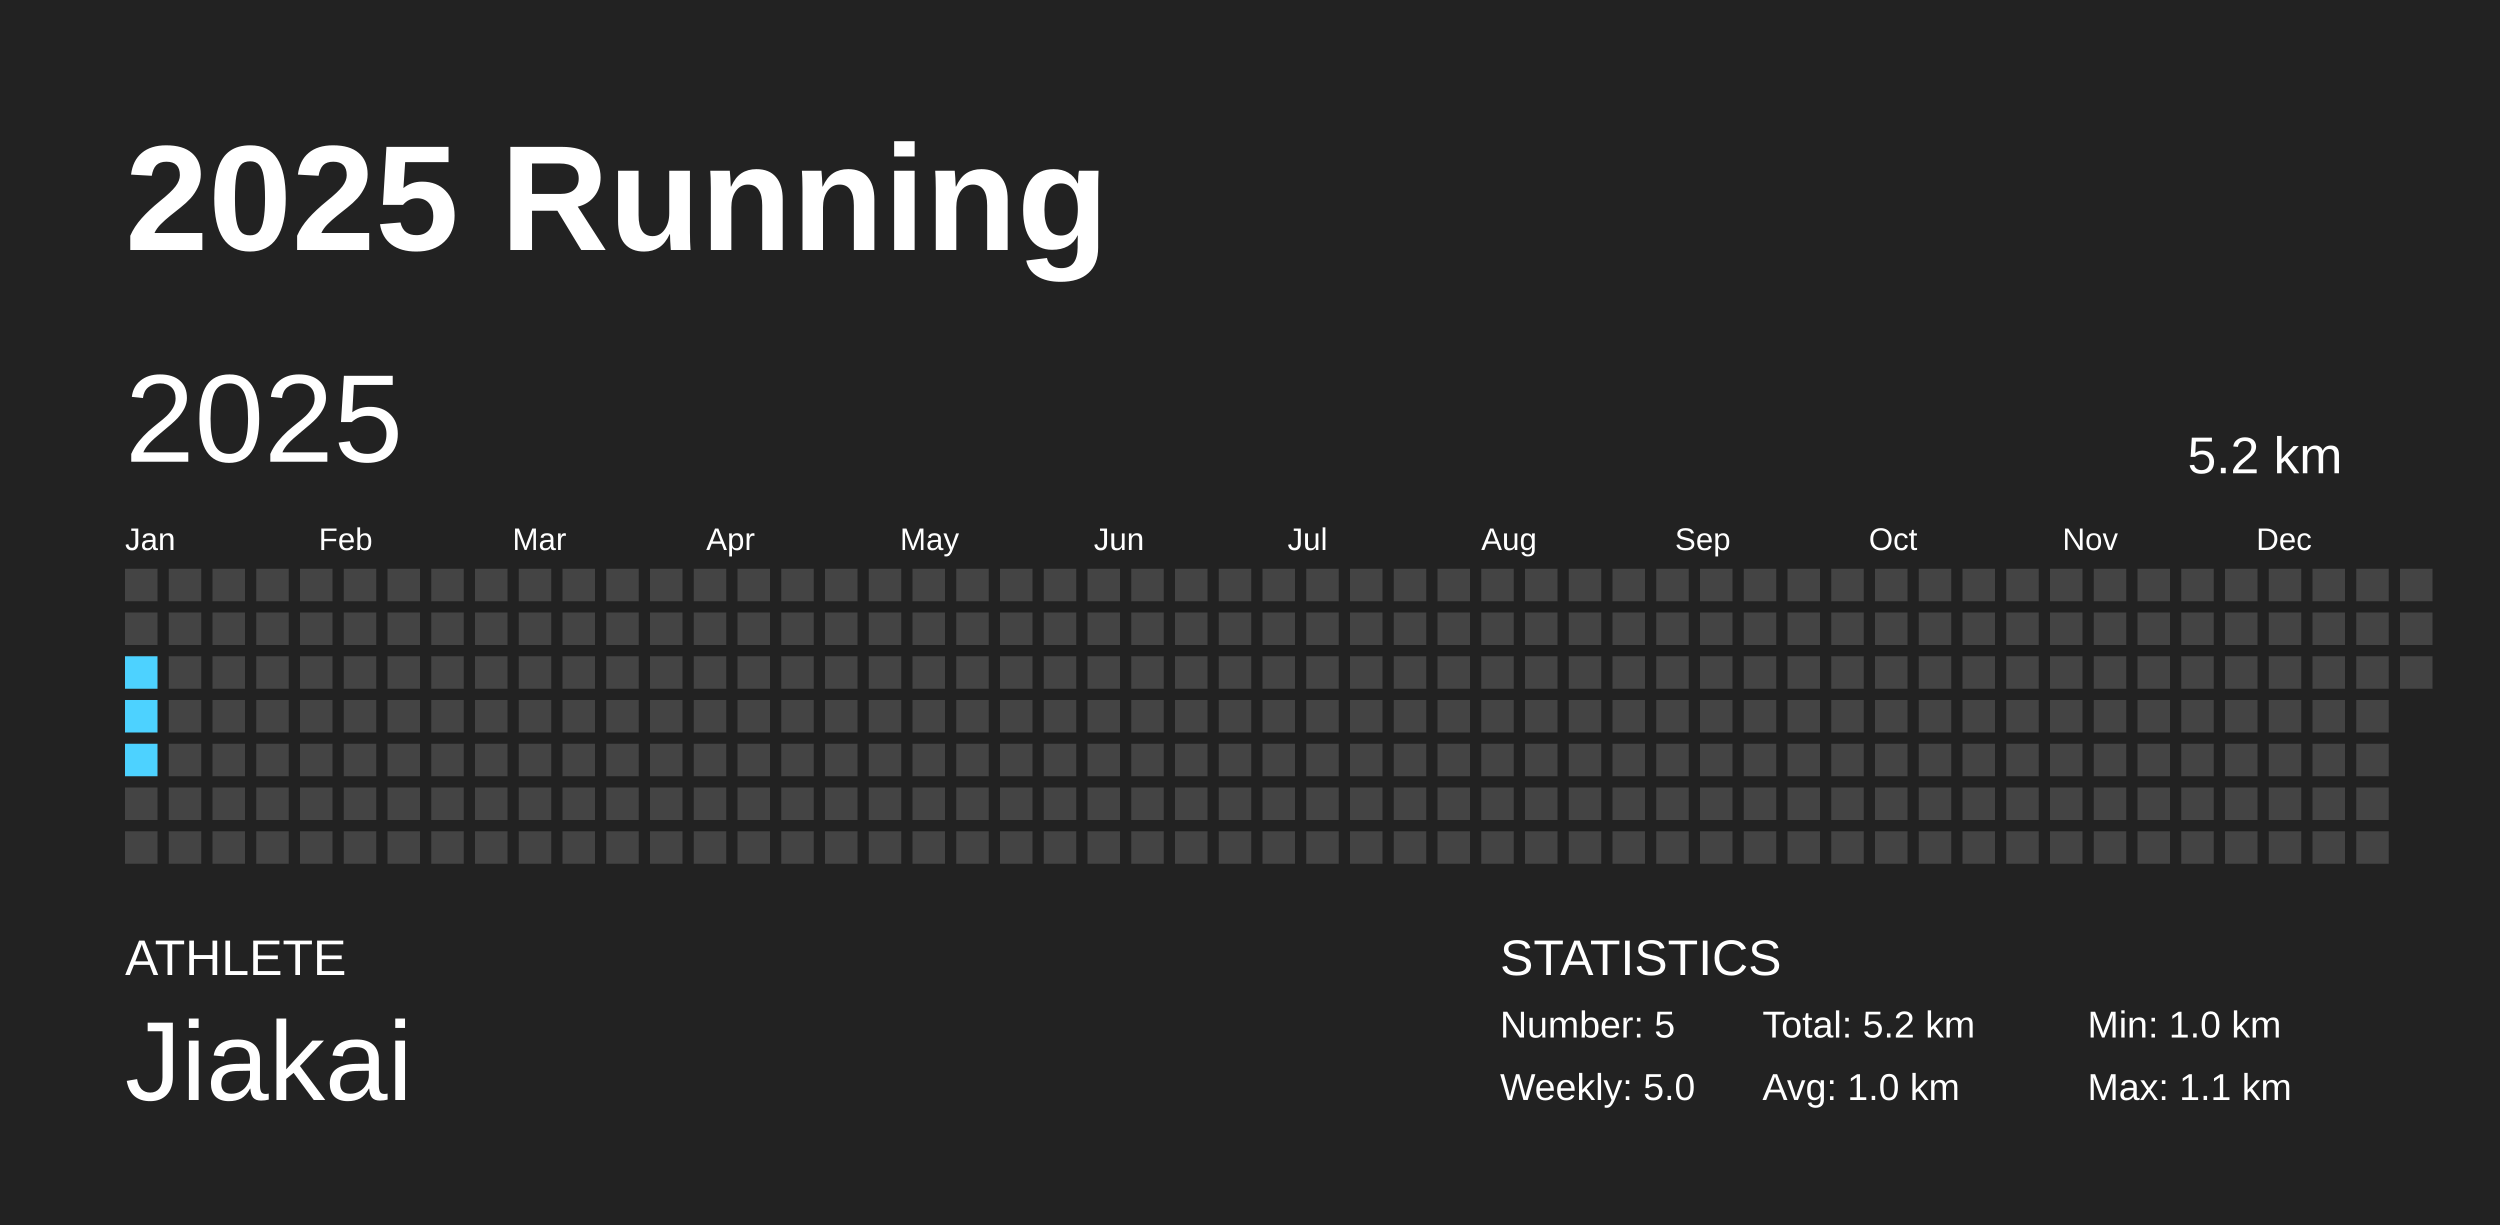
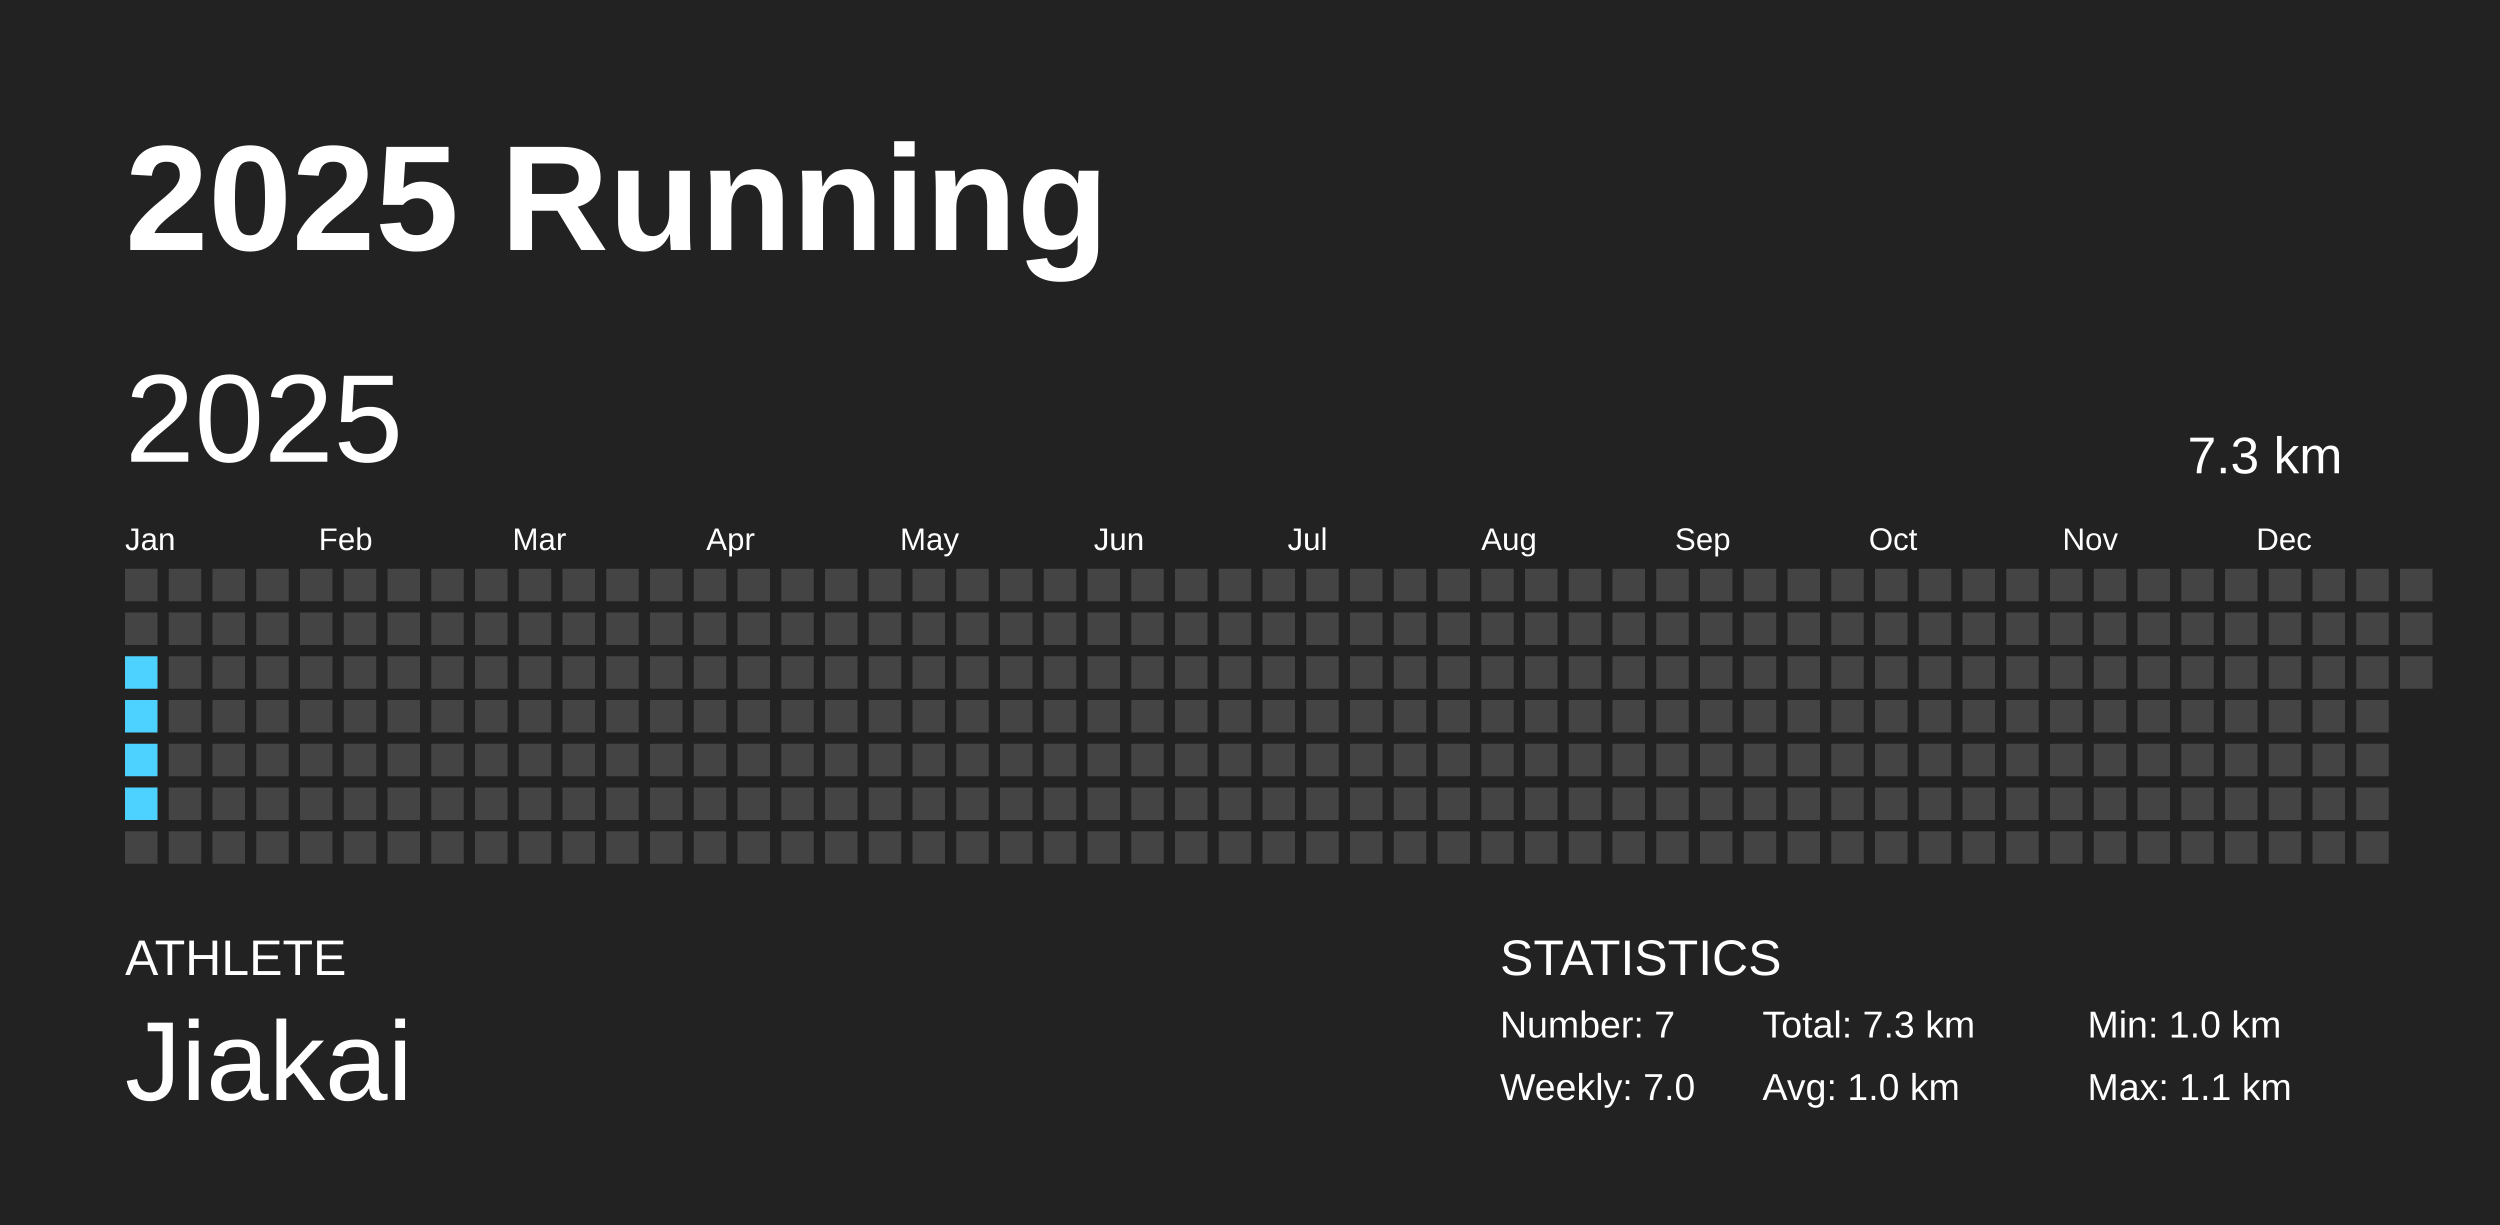
<svg xmlns="http://www.w3.org/2000/svg" baseProfile="full" height="98mm" version="1.1" viewBox="0,0,200,98" width="200mm">
  <defs />
  <rect fill="#222222" height="98" width="200" x="0" y="0" />
  <text fill="#FFFFFF" style="font-size:12px; font-family:Arial; font-weight:bold;" x="10" y="20">2025 Running</text>
  <text fill="#FFFFFF" style="font-size:4px; font-family:Arial" x="10" y="78">ATHLETE</text>
  <text fill="#FFFFFF" style="font-size:9px; font-family:Arial" x="10" y="88">Jiakai</text>
  <text fill="#FFFFFF" style="font-size:4px; font-family:Arial" x="120" y="78">STATISTICS</text>
-   <text fill="#FFFFFF" style="font-size:3px; font-family:Arial" x="120" y="83">Number: 5</text>
-   <text fill="#FFFFFF" style="font-size:3px; font-family:Arial" x="120" y="88">Weekly: 5.0</text>
-   <text fill="#FFFFFF" style="font-size:3px; font-family:Arial" x="141" y="83">Total: 5.2 km</text>
+   <text fill="#FFFFFF" style="font-size:3px; font-family:Arial" x="120" y="83">Number: 7</text>
+   <text fill="#FFFFFF" style="font-size:3px; font-family:Arial" x="120" y="88">Weekly: 7.0</text>
+   <text fill="#FFFFFF" style="font-size:3px; font-family:Arial" x="141" y="83">Total: 7.3 km</text>
  <text fill="#FFFFFF" style="font-size:3px; font-family:Arial" x="141" y="88">Avg: 1.0 km</text>
  <text fill="#FFFFFF" style="font-size:3px; font-family:Arial" x="167" y="83">Min: 1.0 km</text>
  <text fill="#FFFFFF" style="font-size:3px; font-family:Arial" x="167" y="88">Max: 1.1 km</text>
  <text dominant-baseline="hanging" fill="#FFFFFF" style="font-size:10.0px; font-family:Arial;" x="10" y="30">2025</text>
-   <text dominant-baseline="hanging" fill="#FFFFFF" style="font-size:4.125px; font-family:Arial;" x="175" y="35">5.2 km</text>
+   <text dominant-baseline="hanging" fill="#FFFFFF" style="font-size:4.125px; font-family:Arial;" x="175" y="35">7.3 km</text>
  <text fill="#FFFFFF" style="font-size:2.5px; font-family:Arial" x="10.0" y="44">Jan</text>
  <text fill="#FFFFFF" style="font-size:2.5px; font-family:Arial" x="25.5" y="44">Feb</text>
  <text fill="#FFFFFF" style="font-size:2.5px; font-family:Arial" x="41.0" y="44">Mar</text>
  <text fill="#FFFFFF" style="font-size:2.5px; font-family:Arial" x="56.5" y="44">Apr</text>
  <text fill="#FFFFFF" style="font-size:2.5px; font-family:Arial" x="72.0" y="44">May</text>
  <text fill="#FFFFFF" style="font-size:2.5px; font-family:Arial" x="87.5" y="44">Jun</text>
  <text fill="#FFFFFF" style="font-size:2.5px; font-family:Arial" x="103.0" y="44">Jul</text>
  <text fill="#FFFFFF" style="font-size:2.5px; font-family:Arial" x="118.5" y="44">Aug</text>
  <text fill="#FFFFFF" style="font-size:2.5px; font-family:Arial" x="134.0" y="44">Sep</text>
  <text fill="#FFFFFF" style="font-size:2.5px; font-family:Arial" x="149.5" y="44">Oct</text>
  <text fill="#FFFFFF" style="font-size:2.5px; font-family:Arial" x="165.0" y="44">Nov</text>
  <text fill="#FFFFFF" style="font-size:2.5px; font-family:Arial" x="180.5" y="44">Dec</text>
  <rect fill="#444444" height="2.6" width="2.6" x="10.0" y="45.5" />
  <rect fill="#444444" height="2.6" width="2.6" x="10.0" y="49.0" />
  <rect fill="#4dd2ff" height="2.6" width="2.6" x="10.0" y="52.5" />
  <rect fill="#4dd2ff" height="2.6" width="2.6" x="10.0" y="56.0" />
  <rect fill="#4dd2ff" height="2.6" width="2.6" x="10.0" y="59.5" />
-   <rect fill="#444444" height="2.6" width="2.6" x="10.0" y="63.0" />
+   <rect fill="#4dd2ff" height="2.6" width="2.6" x="10.0" y="63.0" />
  <rect fill="#444444" height="2.6" width="2.6" x="10.0" y="66.5" />
  <rect fill="#444444" height="2.6" width="2.6" x="13.5" y="45.5" />
  <rect fill="#444444" height="2.6" width="2.6" x="13.5" y="49.0" />
  <rect fill="#444444" height="2.6" width="2.6" x="13.5" y="52.5" />
  <rect fill="#444444" height="2.6" width="2.6" x="13.5" y="56.0" />
  <rect fill="#444444" height="2.6" width="2.6" x="13.5" y="59.5" />
  <rect fill="#444444" height="2.6" width="2.6" x="13.5" y="63.0" />
  <rect fill="#444444" height="2.6" width="2.6" x="13.5" y="66.5" />
  <rect fill="#444444" height="2.6" width="2.6" x="17.0" y="45.5" />
  <rect fill="#444444" height="2.6" width="2.6" x="17.0" y="49.0" />
  <rect fill="#444444" height="2.6" width="2.6" x="17.0" y="52.5" />
  <rect fill="#444444" height="2.6" width="2.6" x="17.0" y="56.0" />
  <rect fill="#444444" height="2.6" width="2.6" x="17.0" y="59.5" />
  <rect fill="#444444" height="2.6" width="2.6" x="17.0" y="63.0" />
  <rect fill="#444444" height="2.6" width="2.6" x="17.0" y="66.5" />
  <rect fill="#444444" height="2.6" width="2.6" x="20.5" y="45.5" />
  <rect fill="#444444" height="2.6" width="2.6" x="20.5" y="49.0" />
  <rect fill="#444444" height="2.6" width="2.6" x="20.5" y="52.5" />
  <rect fill="#444444" height="2.6" width="2.6" x="20.5" y="56.0" />
  <rect fill="#444444" height="2.6" width="2.6" x="20.5" y="59.5" />
  <rect fill="#444444" height="2.6" width="2.6" x="20.5" y="63.0" />
  <rect fill="#444444" height="2.6" width="2.6" x="20.5" y="66.5" />
  <rect fill="#444444" height="2.6" width="2.6" x="24.0" y="45.5" />
  <rect fill="#444444" height="2.6" width="2.6" x="24.0" y="49.0" />
  <rect fill="#444444" height="2.6" width="2.6" x="24.0" y="52.5" />
  <rect fill="#444444" height="2.6" width="2.6" x="24.0" y="56.0" />
  <rect fill="#444444" height="2.6" width="2.6" x="24.0" y="59.5" />
  <rect fill="#444444" height="2.6" width="2.6" x="24.0" y="63.0" />
  <rect fill="#444444" height="2.6" width="2.6" x="24.0" y="66.5" />
  <rect fill="#444444" height="2.6" width="2.6" x="27.5" y="45.5" />
  <rect fill="#444444" height="2.6" width="2.6" x="27.5" y="49.0" />
  <rect fill="#444444" height="2.6" width="2.6" x="27.5" y="52.5" />
  <rect fill="#444444" height="2.6" width="2.6" x="27.5" y="56.0" />
  <rect fill="#444444" height="2.6" width="2.6" x="27.5" y="59.5" />
  <rect fill="#444444" height="2.6" width="2.6" x="27.5" y="63.0" />
  <rect fill="#444444" height="2.6" width="2.6" x="27.5" y="66.5" />
  <rect fill="#444444" height="2.6" width="2.6" x="31.0" y="45.5" />
  <rect fill="#444444" height="2.6" width="2.6" x="31.0" y="49.0" />
  <rect fill="#444444" height="2.6" width="2.6" x="31.0" y="52.5" />
  <rect fill="#444444" height="2.6" width="2.6" x="31.0" y="56.0" />
  <rect fill="#444444" height="2.6" width="2.6" x="31.0" y="59.5" />
  <rect fill="#444444" height="2.6" width="2.6" x="31.0" y="63.0" />
  <rect fill="#444444" height="2.6" width="2.6" x="31.0" y="66.5" />
  <rect fill="#444444" height="2.6" width="2.6" x="34.5" y="45.5" />
  <rect fill="#444444" height="2.6" width="2.6" x="34.5" y="49.0" />
  <rect fill="#444444" height="2.6" width="2.6" x="34.5" y="52.5" />
  <rect fill="#444444" height="2.6" width="2.6" x="34.5" y="56.0" />
  <rect fill="#444444" height="2.6" width="2.6" x="34.5" y="59.5" />
  <rect fill="#444444" height="2.6" width="2.6" x="34.5" y="63.0" />
  <rect fill="#444444" height="2.6" width="2.6" x="34.5" y="66.5" />
  <rect fill="#444444" height="2.6" width="2.6" x="38.0" y="45.5" />
  <rect fill="#444444" height="2.6" width="2.6" x="38.0" y="49.0" />
  <rect fill="#444444" height="2.6" width="2.6" x="38.0" y="52.5" />
  <rect fill="#444444" height="2.6" width="2.6" x="38.0" y="56.0" />
  <rect fill="#444444" height="2.6" width="2.6" x="38.0" y="59.5" />
  <rect fill="#444444" height="2.6" width="2.6" x="38.0" y="63.0" />
  <rect fill="#444444" height="2.6" width="2.6" x="38.0" y="66.5" />
  <rect fill="#444444" height="2.6" width="2.6" x="41.5" y="45.5" />
  <rect fill="#444444" height="2.6" width="2.6" x="41.5" y="49.0" />
  <rect fill="#444444" height="2.6" width="2.6" x="41.5" y="52.5" />
  <rect fill="#444444" height="2.6" width="2.6" x="41.5" y="56.0" />
  <rect fill="#444444" height="2.6" width="2.6" x="41.5" y="59.5" />
  <rect fill="#444444" height="2.6" width="2.6" x="41.5" y="63.0" />
  <rect fill="#444444" height="2.6" width="2.6" x="41.5" y="66.5" />
  <rect fill="#444444" height="2.6" width="2.6" x="45.0" y="45.5" />
  <rect fill="#444444" height="2.6" width="2.6" x="45.0" y="49.0" />
  <rect fill="#444444" height="2.6" width="2.6" x="45.0" y="52.5" />
  <rect fill="#444444" height="2.6" width="2.6" x="45.0" y="56.0" />
  <rect fill="#444444" height="2.6" width="2.6" x="45.0" y="59.5" />
  <rect fill="#444444" height="2.6" width="2.6" x="45.0" y="63.0" />
  <rect fill="#444444" height="2.6" width="2.6" x="45.0" y="66.5" />
  <rect fill="#444444" height="2.6" width="2.6" x="48.5" y="45.5" />
  <rect fill="#444444" height="2.6" width="2.6" x="48.5" y="49.0" />
  <rect fill="#444444" height="2.6" width="2.6" x="48.5" y="52.5" />
  <rect fill="#444444" height="2.6" width="2.6" x="48.5" y="56.0" />
  <rect fill="#444444" height="2.6" width="2.6" x="48.5" y="59.5" />
  <rect fill="#444444" height="2.6" width="2.6" x="48.5" y="63.0" />
  <rect fill="#444444" height="2.6" width="2.6" x="48.5" y="66.5" />
  <rect fill="#444444" height="2.6" width="2.6" x="52.0" y="45.5" />
  <rect fill="#444444" height="2.6" width="2.6" x="52.0" y="49.0" />
  <rect fill="#444444" height="2.6" width="2.6" x="52.0" y="52.5" />
  <rect fill="#444444" height="2.6" width="2.6" x="52.0" y="56.0" />
  <rect fill="#444444" height="2.6" width="2.6" x="52.0" y="59.5" />
  <rect fill="#444444" height="2.6" width="2.6" x="52.0" y="63.0" />
  <rect fill="#444444" height="2.6" width="2.6" x="52.0" y="66.5" />
  <rect fill="#444444" height="2.6" width="2.6" x="55.5" y="45.5" />
  <rect fill="#444444" height="2.6" width="2.6" x="55.5" y="49.0" />
  <rect fill="#444444" height="2.6" width="2.6" x="55.5" y="52.5" />
  <rect fill="#444444" height="2.6" width="2.6" x="55.5" y="56.0" />
  <rect fill="#444444" height="2.6" width="2.6" x="55.5" y="59.5" />
  <rect fill="#444444" height="2.6" width="2.6" x="55.5" y="63.0" />
  <rect fill="#444444" height="2.6" width="2.6" x="55.5" y="66.5" />
  <rect fill="#444444" height="2.6" width="2.6" x="59.0" y="45.5" />
  <rect fill="#444444" height="2.6" width="2.6" x="59.0" y="49.0" />
  <rect fill="#444444" height="2.6" width="2.6" x="59.0" y="52.5" />
  <rect fill="#444444" height="2.6" width="2.6" x="59.0" y="56.0" />
  <rect fill="#444444" height="2.6" width="2.6" x="59.0" y="59.5" />
  <rect fill="#444444" height="2.6" width="2.6" x="59.0" y="63.0" />
  <rect fill="#444444" height="2.6" width="2.6" x="59.0" y="66.5" />
  <rect fill="#444444" height="2.6" width="2.6" x="62.5" y="45.5" />
  <rect fill="#444444" height="2.6" width="2.6" x="62.5" y="49.0" />
  <rect fill="#444444" height="2.6" width="2.6" x="62.5" y="52.5" />
  <rect fill="#444444" height="2.6" width="2.6" x="62.5" y="56.0" />
  <rect fill="#444444" height="2.6" width="2.6" x="62.5" y="59.5" />
  <rect fill="#444444" height="2.6" width="2.6" x="62.5" y="63.0" />
  <rect fill="#444444" height="2.6" width="2.6" x="62.5" y="66.5" />
  <rect fill="#444444" height="2.6" width="2.6" x="66.0" y="45.5" />
  <rect fill="#444444" height="2.6" width="2.6" x="66.0" y="49.0" />
  <rect fill="#444444" height="2.6" width="2.6" x="66.0" y="52.5" />
  <rect fill="#444444" height="2.6" width="2.6" x="66.0" y="56.0" />
  <rect fill="#444444" height="2.6" width="2.6" x="66.0" y="59.5" />
  <rect fill="#444444" height="2.6" width="2.6" x="66.0" y="63.0" />
  <rect fill="#444444" height="2.6" width="2.6" x="66.0" y="66.5" />
  <rect fill="#444444" height="2.6" width="2.6" x="69.5" y="45.5" />
  <rect fill="#444444" height="2.6" width="2.6" x="69.5" y="49.0" />
  <rect fill="#444444" height="2.6" width="2.6" x="69.5" y="52.5" />
  <rect fill="#444444" height="2.6" width="2.6" x="69.5" y="56.0" />
  <rect fill="#444444" height="2.6" width="2.6" x="69.5" y="59.5" />
  <rect fill="#444444" height="2.6" width="2.6" x="69.5" y="63.0" />
  <rect fill="#444444" height="2.6" width="2.6" x="69.5" y="66.5" />
  <rect fill="#444444" height="2.6" width="2.6" x="73.0" y="45.5" />
  <rect fill="#444444" height="2.6" width="2.6" x="73.0" y="49.0" />
  <rect fill="#444444" height="2.6" width="2.6" x="73.0" y="52.5" />
  <rect fill="#444444" height="2.6" width="2.6" x="73.0" y="56.0" />
  <rect fill="#444444" height="2.6" width="2.6" x="73.0" y="59.5" />
  <rect fill="#444444" height="2.6" width="2.6" x="73.0" y="63.0" />
  <rect fill="#444444" height="2.6" width="2.6" x="73.0" y="66.5" />
  <rect fill="#444444" height="2.6" width="2.6" x="76.5" y="45.5" />
  <rect fill="#444444" height="2.6" width="2.6" x="76.5" y="49.0" />
  <rect fill="#444444" height="2.6" width="2.6" x="76.5" y="52.5" />
  <rect fill="#444444" height="2.6" width="2.6" x="76.5" y="56.0" />
  <rect fill="#444444" height="2.6" width="2.6" x="76.5" y="59.5" />
  <rect fill="#444444" height="2.6" width="2.6" x="76.5" y="63.0" />
  <rect fill="#444444" height="2.6" width="2.6" x="76.5" y="66.5" />
  <rect fill="#444444" height="2.6" width="2.6" x="80.0" y="45.5" />
  <rect fill="#444444" height="2.6" width="2.6" x="80.0" y="49.0" />
  <rect fill="#444444" height="2.6" width="2.6" x="80.0" y="52.5" />
  <rect fill="#444444" height="2.6" width="2.6" x="80.0" y="56.0" />
  <rect fill="#444444" height="2.6" width="2.6" x="80.0" y="59.5" />
  <rect fill="#444444" height="2.6" width="2.6" x="80.0" y="63.0" />
  <rect fill="#444444" height="2.6" width="2.6" x="80.0" y="66.5" />
  <rect fill="#444444" height="2.6" width="2.6" x="83.5" y="45.5" />
  <rect fill="#444444" height="2.6" width="2.6" x="83.5" y="49.0" />
  <rect fill="#444444" height="2.6" width="2.6" x="83.5" y="52.5" />
  <rect fill="#444444" height="2.6" width="2.6" x="83.5" y="56.0" />
  <rect fill="#444444" height="2.6" width="2.6" x="83.5" y="59.5" />
  <rect fill="#444444" height="2.6" width="2.6" x="83.5" y="63.0" />
  <rect fill="#444444" height="2.6" width="2.6" x="83.5" y="66.5" />
  <rect fill="#444444" height="2.6" width="2.6" x="87.0" y="45.5" />
  <rect fill="#444444" height="2.6" width="2.6" x="87.0" y="49.0" />
  <rect fill="#444444" height="2.6" width="2.6" x="87.0" y="52.5" />
  <rect fill="#444444" height="2.6" width="2.6" x="87.0" y="56.0" />
  <rect fill="#444444" height="2.6" width="2.6" x="87.0" y="59.5" />
  <rect fill="#444444" height="2.6" width="2.6" x="87.0" y="63.0" />
  <rect fill="#444444" height="2.6" width="2.6" x="87.0" y="66.5" />
  <rect fill="#444444" height="2.6" width="2.6" x="90.5" y="45.5" />
  <rect fill="#444444" height="2.6" width="2.6" x="90.5" y="49.0" />
  <rect fill="#444444" height="2.6" width="2.6" x="90.5" y="52.5" />
  <rect fill="#444444" height="2.6" width="2.6" x="90.5" y="56.0" />
  <rect fill="#444444" height="2.6" width="2.6" x="90.5" y="59.5" />
  <rect fill="#444444" height="2.6" width="2.6" x="90.5" y="63.0" />
  <rect fill="#444444" height="2.6" width="2.6" x="90.5" y="66.5" />
  <rect fill="#444444" height="2.6" width="2.6" x="94.0" y="45.5" />
  <rect fill="#444444" height="2.6" width="2.6" x="94.0" y="49.0" />
  <rect fill="#444444" height="2.6" width="2.6" x="94.0" y="52.5" />
  <rect fill="#444444" height="2.6" width="2.6" x="94.0" y="56.0" />
  <rect fill="#444444" height="2.6" width="2.6" x="94.0" y="59.5" />
  <rect fill="#444444" height="2.6" width="2.6" x="94.0" y="63.0" />
  <rect fill="#444444" height="2.6" width="2.6" x="94.0" y="66.5" />
  <rect fill="#444444" height="2.6" width="2.6" x="97.5" y="45.5" />
  <rect fill="#444444" height="2.6" width="2.6" x="97.5" y="49.0" />
  <rect fill="#444444" height="2.6" width="2.6" x="97.5" y="52.5" />
  <rect fill="#444444" height="2.6" width="2.6" x="97.5" y="56.0" />
  <rect fill="#444444" height="2.6" width="2.6" x="97.5" y="59.5" />
  <rect fill="#444444" height="2.6" width="2.6" x="97.5" y="63.0" />
  <rect fill="#444444" height="2.6" width="2.6" x="97.5" y="66.5" />
  <rect fill="#444444" height="2.6" width="2.6" x="101.0" y="45.5" />
  <rect fill="#444444" height="2.6" width="2.6" x="101.0" y="49.0" />
  <rect fill="#444444" height="2.6" width="2.6" x="101.0" y="52.5" />
  <rect fill="#444444" height="2.6" width="2.6" x="101.0" y="56.0" />
  <rect fill="#444444" height="2.6" width="2.6" x="101.0" y="59.5" />
  <rect fill="#444444" height="2.6" width="2.6" x="101.0" y="63.0" />
  <rect fill="#444444" height="2.6" width="2.6" x="101.0" y="66.5" />
  <rect fill="#444444" height="2.6" width="2.6" x="104.5" y="45.5" />
  <rect fill="#444444" height="2.6" width="2.6" x="104.5" y="49.0" />
  <rect fill="#444444" height="2.6" width="2.6" x="104.5" y="52.5" />
  <rect fill="#444444" height="2.6" width="2.6" x="104.5" y="56.0" />
  <rect fill="#444444" height="2.6" width="2.6" x="104.5" y="59.5" />
  <rect fill="#444444" height="2.6" width="2.6" x="104.5" y="63.0" />
  <rect fill="#444444" height="2.6" width="2.6" x="104.5" y="66.5" />
  <rect fill="#444444" height="2.6" width="2.6" x="108.0" y="45.5" />
  <rect fill="#444444" height="2.6" width="2.6" x="108.0" y="49.0" />
  <rect fill="#444444" height="2.6" width="2.6" x="108.0" y="52.5" />
  <rect fill="#444444" height="2.6" width="2.6" x="108.0" y="56.0" />
  <rect fill="#444444" height="2.6" width="2.6" x="108.0" y="59.5" />
  <rect fill="#444444" height="2.6" width="2.6" x="108.0" y="63.0" />
  <rect fill="#444444" height="2.6" width="2.6" x="108.0" y="66.5" />
  <rect fill="#444444" height="2.6" width="2.6" x="111.5" y="45.5" />
  <rect fill="#444444" height="2.6" width="2.6" x="111.5" y="49.0" />
  <rect fill="#444444" height="2.6" width="2.6" x="111.5" y="52.5" />
  <rect fill="#444444" height="2.6" width="2.6" x="111.5" y="56.0" />
  <rect fill="#444444" height="2.6" width="2.6" x="111.5" y="59.5" />
  <rect fill="#444444" height="2.6" width="2.6" x="111.5" y="63.0" />
  <rect fill="#444444" height="2.6" width="2.6" x="111.5" y="66.5" />
  <rect fill="#444444" height="2.6" width="2.6" x="115.0" y="45.5" />
  <rect fill="#444444" height="2.6" width="2.6" x="115.0" y="49.0" />
  <rect fill="#444444" height="2.6" width="2.6" x="115.0" y="52.5" />
  <rect fill="#444444" height="2.6" width="2.6" x="115.0" y="56.0" />
  <rect fill="#444444" height="2.6" width="2.6" x="115.0" y="59.5" />
  <rect fill="#444444" height="2.6" width="2.6" x="115.0" y="63.0" />
  <rect fill="#444444" height="2.6" width="2.6" x="115.0" y="66.5" />
  <rect fill="#444444" height="2.6" width="2.6" x="118.5" y="45.5" />
  <rect fill="#444444" height="2.6" width="2.6" x="118.5" y="49.0" />
  <rect fill="#444444" height="2.6" width="2.6" x="118.5" y="52.5" />
  <rect fill="#444444" height="2.6" width="2.6" x="118.5" y="56.0" />
  <rect fill="#444444" height="2.6" width="2.6" x="118.5" y="59.5" />
  <rect fill="#444444" height="2.6" width="2.6" x="118.5" y="63.0" />
  <rect fill="#444444" height="2.6" width="2.6" x="118.5" y="66.5" />
  <rect fill="#444444" height="2.6" width="2.6" x="122.0" y="45.5" />
  <rect fill="#444444" height="2.6" width="2.6" x="122.0" y="49.0" />
  <rect fill="#444444" height="2.6" width="2.6" x="122.0" y="52.5" />
  <rect fill="#444444" height="2.6" width="2.6" x="122.0" y="56.0" />
  <rect fill="#444444" height="2.6" width="2.6" x="122.0" y="59.5" />
  <rect fill="#444444" height="2.6" width="2.6" x="122.0" y="63.0" />
  <rect fill="#444444" height="2.6" width="2.6" x="122.0" y="66.5" />
  <rect fill="#444444" height="2.6" width="2.6" x="125.5" y="45.5" />
  <rect fill="#444444" height="2.6" width="2.6" x="125.5" y="49.0" />
  <rect fill="#444444" height="2.6" width="2.6" x="125.5" y="52.5" />
  <rect fill="#444444" height="2.6" width="2.6" x="125.5" y="56.0" />
  <rect fill="#444444" height="2.6" width="2.6" x="125.5" y="59.5" />
  <rect fill="#444444" height="2.6" width="2.6" x="125.5" y="63.0" />
  <rect fill="#444444" height="2.6" width="2.6" x="125.5" y="66.5" />
  <rect fill="#444444" height="2.6" width="2.6" x="129.0" y="45.5" />
  <rect fill="#444444" height="2.6" width="2.6" x="129.0" y="49.0" />
  <rect fill="#444444" height="2.6" width="2.6" x="129.0" y="52.5" />
  <rect fill="#444444" height="2.6" width="2.6" x="129.0" y="56.0" />
  <rect fill="#444444" height="2.6" width="2.6" x="129.0" y="59.5" />
  <rect fill="#444444" height="2.6" width="2.6" x="129.0" y="63.0" />
  <rect fill="#444444" height="2.6" width="2.6" x="129.0" y="66.5" />
  <rect fill="#444444" height="2.6" width="2.6" x="132.5" y="45.5" />
  <rect fill="#444444" height="2.6" width="2.6" x="132.5" y="49.0" />
  <rect fill="#444444" height="2.6" width="2.6" x="132.5" y="52.5" />
  <rect fill="#444444" height="2.6" width="2.6" x="132.5" y="56.0" />
  <rect fill="#444444" height="2.6" width="2.6" x="132.5" y="59.5" />
  <rect fill="#444444" height="2.6" width="2.6" x="132.5" y="63.0" />
  <rect fill="#444444" height="2.6" width="2.6" x="132.5" y="66.5" />
  <rect fill="#444444" height="2.6" width="2.6" x="136.0" y="45.5" />
  <rect fill="#444444" height="2.6" width="2.6" x="136.0" y="49.0" />
  <rect fill="#444444" height="2.6" width="2.6" x="136.0" y="52.5" />
  <rect fill="#444444" height="2.6" width="2.6" x="136.0" y="56.0" />
  <rect fill="#444444" height="2.6" width="2.6" x="136.0" y="59.5" />
  <rect fill="#444444" height="2.6" width="2.6" x="136.0" y="63.0" />
  <rect fill="#444444" height="2.6" width="2.6" x="136.0" y="66.5" />
  <rect fill="#444444" height="2.6" width="2.6" x="139.5" y="45.5" />
  <rect fill="#444444" height="2.6" width="2.6" x="139.5" y="49.0" />
  <rect fill="#444444" height="2.6" width="2.6" x="139.5" y="52.5" />
  <rect fill="#444444" height="2.6" width="2.6" x="139.5" y="56.0" />
  <rect fill="#444444" height="2.6" width="2.6" x="139.5" y="59.5" />
  <rect fill="#444444" height="2.6" width="2.6" x="139.5" y="63.0" />
  <rect fill="#444444" height="2.6" width="2.6" x="139.5" y="66.5" />
  <rect fill="#444444" height="2.6" width="2.6" x="143.0" y="45.5" />
  <rect fill="#444444" height="2.6" width="2.6" x="143.0" y="49.0" />
  <rect fill="#444444" height="2.6" width="2.6" x="143.0" y="52.5" />
  <rect fill="#444444" height="2.6" width="2.6" x="143.0" y="56.0" />
  <rect fill="#444444" height="2.6" width="2.6" x="143.0" y="59.5" />
  <rect fill="#444444" height="2.6" width="2.6" x="143.0" y="63.0" />
  <rect fill="#444444" height="2.6" width="2.6" x="143.0" y="66.5" />
  <rect fill="#444444" height="2.6" width="2.6" x="146.5" y="45.5" />
  <rect fill="#444444" height="2.6" width="2.6" x="146.5" y="49.0" />
  <rect fill="#444444" height="2.6" width="2.6" x="146.5" y="52.5" />
  <rect fill="#444444" height="2.6" width="2.6" x="146.5" y="56.0" />
  <rect fill="#444444" height="2.6" width="2.6" x="146.5" y="59.5" />
  <rect fill="#444444" height="2.6" width="2.6" x="146.5" y="63.0" />
  <rect fill="#444444" height="2.6" width="2.6" x="146.5" y="66.5" />
  <rect fill="#444444" height="2.6" width="2.6" x="150.0" y="45.5" />
  <rect fill="#444444" height="2.6" width="2.6" x="150.0" y="49.0" />
  <rect fill="#444444" height="2.6" width="2.6" x="150.0" y="52.5" />
  <rect fill="#444444" height="2.6" width="2.6" x="150.0" y="56.0" />
  <rect fill="#444444" height="2.6" width="2.6" x="150.0" y="59.5" />
  <rect fill="#444444" height="2.6" width="2.6" x="150.0" y="63.0" />
  <rect fill="#444444" height="2.6" width="2.6" x="150.0" y="66.5" />
  <rect fill="#444444" height="2.6" width="2.6" x="153.5" y="45.5" />
  <rect fill="#444444" height="2.6" width="2.6" x="153.5" y="49.0" />
  <rect fill="#444444" height="2.6" width="2.6" x="153.5" y="52.5" />
  <rect fill="#444444" height="2.6" width="2.6" x="153.5" y="56.0" />
  <rect fill="#444444" height="2.6" width="2.6" x="153.5" y="59.5" />
  <rect fill="#444444" height="2.6" width="2.6" x="153.5" y="63.0" />
  <rect fill="#444444" height="2.6" width="2.6" x="153.5" y="66.5" />
  <rect fill="#444444" height="2.6" width="2.6" x="157.0" y="45.5" />
  <rect fill="#444444" height="2.6" width="2.6" x="157.0" y="49.0" />
  <rect fill="#444444" height="2.6" width="2.6" x="157.0" y="52.5" />
  <rect fill="#444444" height="2.6" width="2.6" x="157.0" y="56.0" />
  <rect fill="#444444" height="2.6" width="2.6" x="157.0" y="59.5" />
  <rect fill="#444444" height="2.6" width="2.6" x="157.0" y="63.0" />
  <rect fill="#444444" height="2.6" width="2.6" x="157.0" y="66.5" />
  <rect fill="#444444" height="2.6" width="2.6" x="160.5" y="45.5" />
  <rect fill="#444444" height="2.6" width="2.6" x="160.5" y="49.0" />
  <rect fill="#444444" height="2.6" width="2.6" x="160.5" y="52.5" />
  <rect fill="#444444" height="2.6" width="2.6" x="160.5" y="56.0" />
  <rect fill="#444444" height="2.6" width="2.6" x="160.5" y="59.5" />
  <rect fill="#444444" height="2.6" width="2.6" x="160.5" y="63.0" />
  <rect fill="#444444" height="2.6" width="2.6" x="160.5" y="66.5" />
  <rect fill="#444444" height="2.6" width="2.6" x="164.0" y="45.5" />
  <rect fill="#444444" height="2.6" width="2.6" x="164.0" y="49.0" />
  <rect fill="#444444" height="2.6" width="2.6" x="164.0" y="52.5" />
  <rect fill="#444444" height="2.6" width="2.6" x="164.0" y="56.0" />
  <rect fill="#444444" height="2.6" width="2.6" x="164.0" y="59.5" />
  <rect fill="#444444" height="2.6" width="2.6" x="164.0" y="63.0" />
  <rect fill="#444444" height="2.6" width="2.6" x="164.0" y="66.5" />
  <rect fill="#444444" height="2.6" width="2.6" x="167.5" y="45.5" />
  <rect fill="#444444" height="2.6" width="2.6" x="167.5" y="49.0" />
  <rect fill="#444444" height="2.6" width="2.6" x="167.5" y="52.5" />
  <rect fill="#444444" height="2.6" width="2.6" x="167.5" y="56.0" />
  <rect fill="#444444" height="2.6" width="2.6" x="167.5" y="59.5" />
  <rect fill="#444444" height="2.6" width="2.6" x="167.5" y="63.0" />
  <rect fill="#444444" height="2.6" width="2.6" x="167.5" y="66.5" />
  <rect fill="#444444" height="2.6" width="2.6" x="171.0" y="45.5" />
  <rect fill="#444444" height="2.6" width="2.6" x="171.0" y="49.0" />
  <rect fill="#444444" height="2.6" width="2.6" x="171.0" y="52.5" />
  <rect fill="#444444" height="2.6" width="2.6" x="171.0" y="56.0" />
  <rect fill="#444444" height="2.6" width="2.6" x="171.0" y="59.5" />
  <rect fill="#444444" height="2.6" width="2.6" x="171.0" y="63.0" />
  <rect fill="#444444" height="2.6" width="2.6" x="171.0" y="66.5" />
  <rect fill="#444444" height="2.6" width="2.6" x="174.5" y="45.5" />
  <rect fill="#444444" height="2.6" width="2.6" x="174.5" y="49.0" />
  <rect fill="#444444" height="2.6" width="2.6" x="174.5" y="52.5" />
  <rect fill="#444444" height="2.6" width="2.6" x="174.5" y="56.0" />
  <rect fill="#444444" height="2.6" width="2.6" x="174.5" y="59.5" />
  <rect fill="#444444" height="2.6" width="2.6" x="174.5" y="63.0" />
  <rect fill="#444444" height="2.6" width="2.6" x="174.5" y="66.5" />
  <rect fill="#444444" height="2.6" width="2.6" x="178.0" y="45.5" />
  <rect fill="#444444" height="2.6" width="2.6" x="178.0" y="49.0" />
  <rect fill="#444444" height="2.6" width="2.6" x="178.0" y="52.5" />
  <rect fill="#444444" height="2.6" width="2.6" x="178.0" y="56.0" />
  <rect fill="#444444" height="2.6" width="2.6" x="178.0" y="59.5" />
  <rect fill="#444444" height="2.6" width="2.6" x="178.0" y="63.0" />
  <rect fill="#444444" height="2.6" width="2.6" x="178.0" y="66.5" />
  <rect fill="#444444" height="2.6" width="2.6" x="181.5" y="45.5" />
  <rect fill="#444444" height="2.6" width="2.6" x="181.5" y="49.0" />
  <rect fill="#444444" height="2.6" width="2.6" x="181.5" y="52.5" />
  <rect fill="#444444" height="2.6" width="2.6" x="181.5" y="56.0" />
  <rect fill="#444444" height="2.6" width="2.6" x="181.5" y="59.5" />
  <rect fill="#444444" height="2.6" width="2.6" x="181.5" y="63.0" />
  <rect fill="#444444" height="2.6" width="2.6" x="181.5" y="66.5" />
  <rect fill="#444444" height="2.6" width="2.6" x="185.0" y="45.5" />
  <rect fill="#444444" height="2.6" width="2.6" x="185.0" y="49.0" />
  <rect fill="#444444" height="2.6" width="2.6" x="185.0" y="52.5" />
  <rect fill="#444444" height="2.6" width="2.6" x="185.0" y="56.0" />
  <rect fill="#444444" height="2.6" width="2.6" x="185.0" y="59.5" />
  <rect fill="#444444" height="2.6" width="2.6" x="185.0" y="63.0" />
  <rect fill="#444444" height="2.6" width="2.6" x="185.0" y="66.5" />
  <rect fill="#444444" height="2.6" width="2.6" x="188.5" y="45.5" />
  <rect fill="#444444" height="2.6" width="2.6" x="188.5" y="49.0" />
  <rect fill="#444444" height="2.6" width="2.6" x="188.5" y="52.5" />
  <rect fill="#444444" height="2.6" width="2.6" x="188.5" y="56.0" />
  <rect fill="#444444" height="2.6" width="2.6" x="188.5" y="59.5" />
  <rect fill="#444444" height="2.6" width="2.6" x="188.5" y="63.0" />
  <rect fill="#444444" height="2.6" width="2.6" x="188.5" y="66.5" />
  <rect fill="#444444" height="2.6" width="2.6" x="192.0" y="45.5" />
  <rect fill="#444444" height="2.6" width="2.6" x="192.0" y="49.0" />
  <rect fill="#444444" height="2.6" width="2.6" x="192.0" y="52.5" />
</svg>
